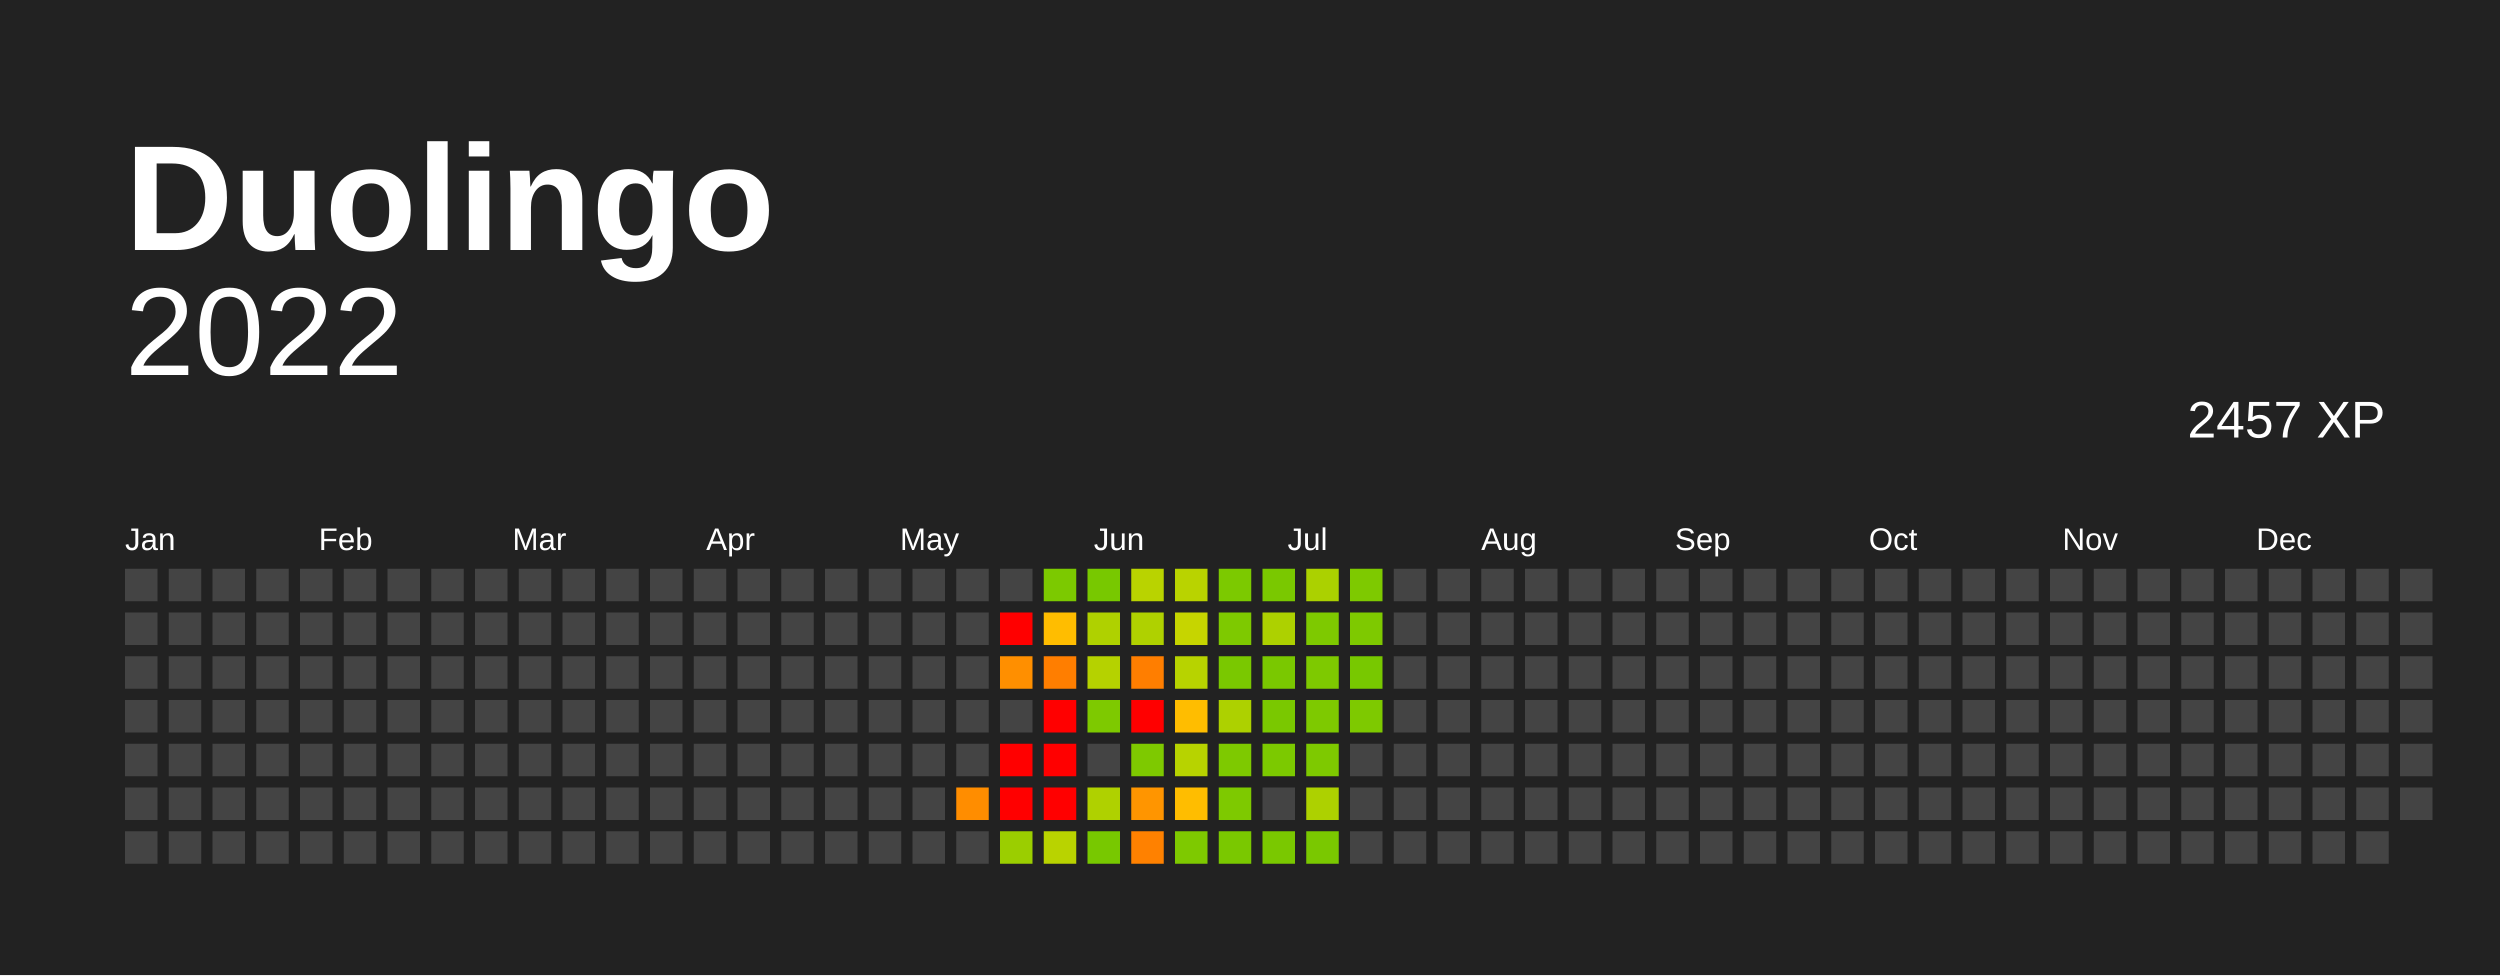
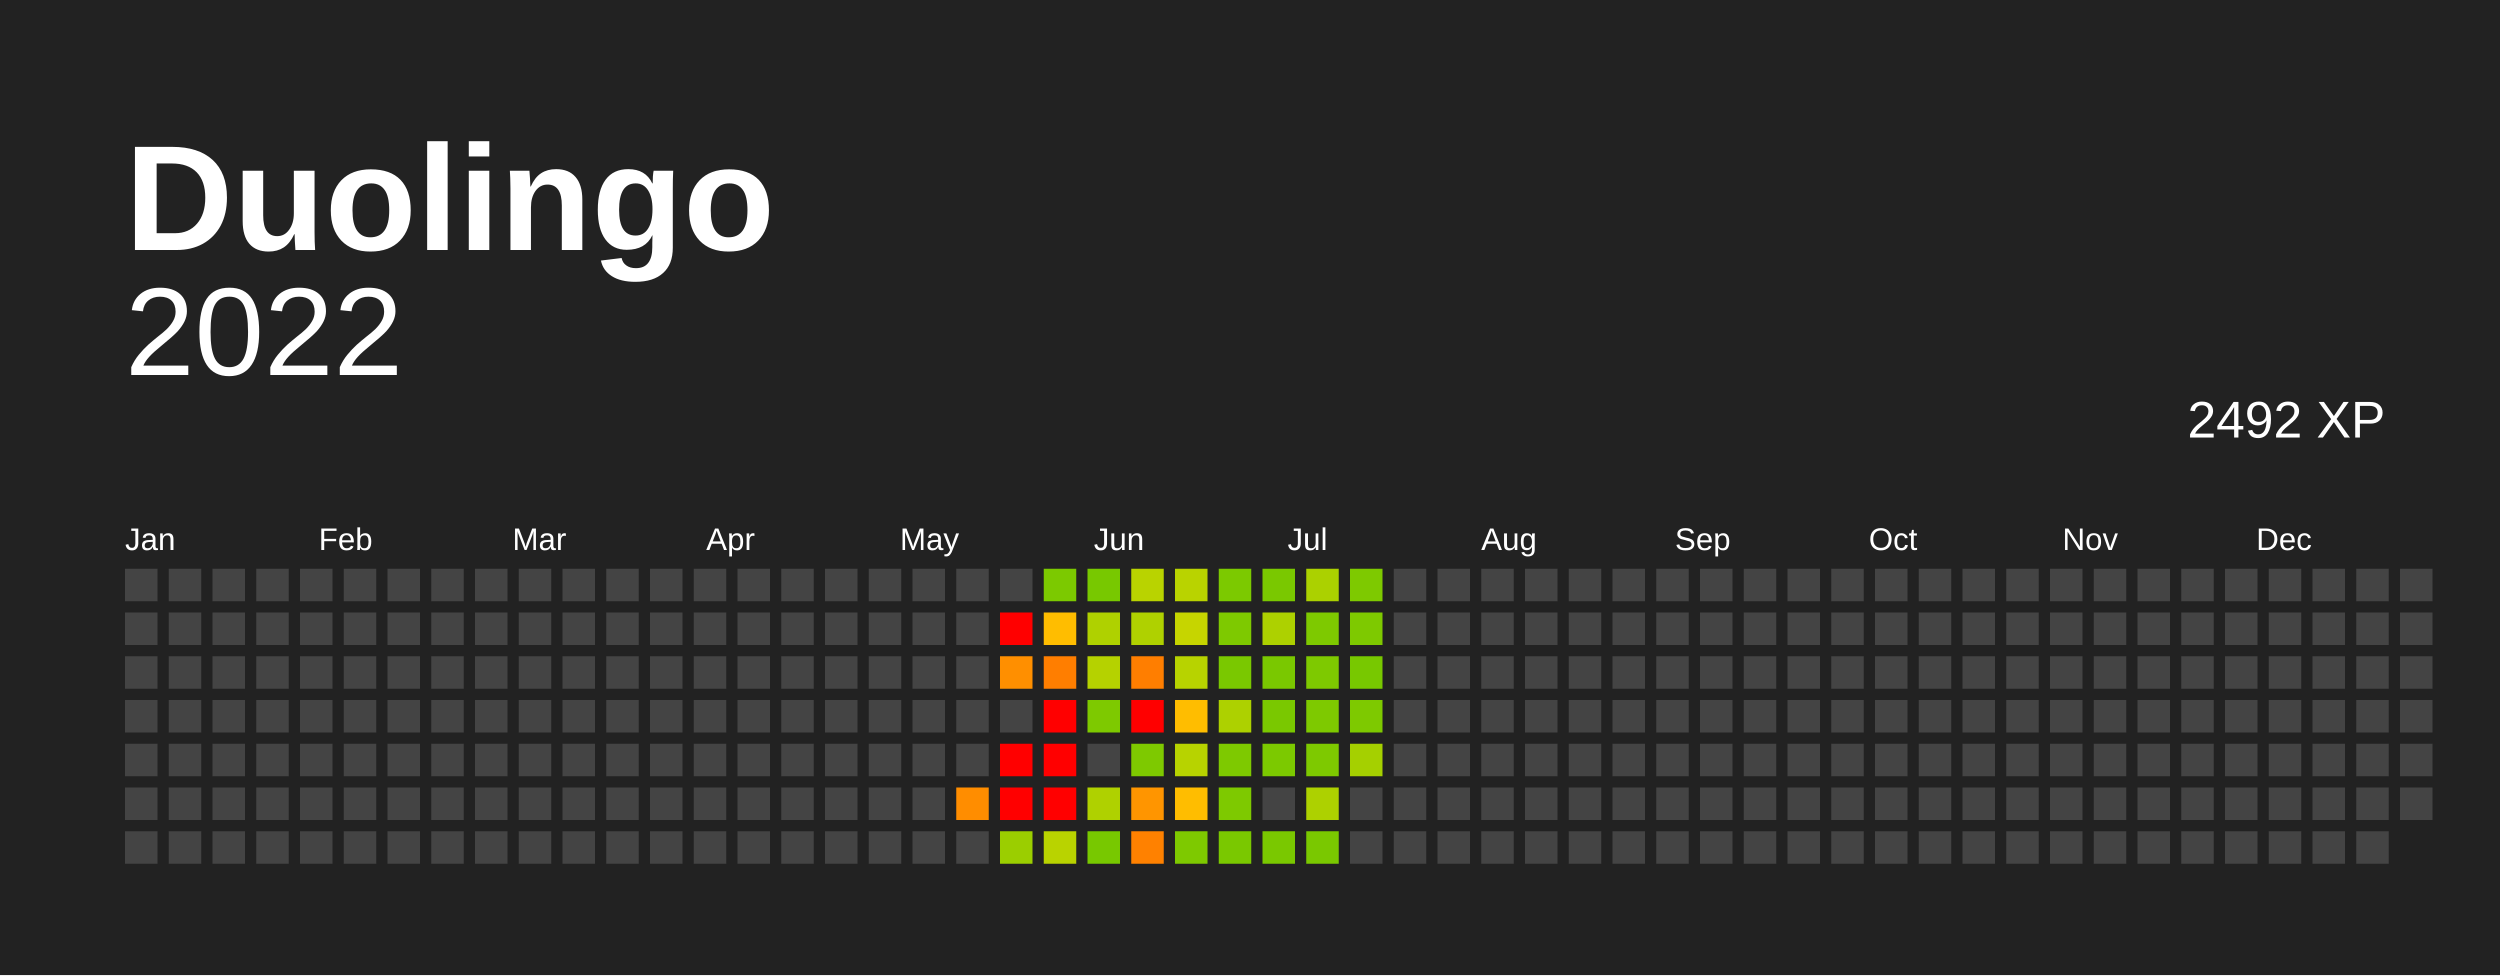
<svg xmlns="http://www.w3.org/2000/svg" baseProfile="full" height="78mm" version="1.1" viewBox="0,0,200,78" width="200mm">
  <defs />
  <rect fill="#222222" height="78" width="200" x="0" y="0" />
  <text fill="#FFFFFF" style="font-size:12px; font-family:Arial; font-weight:bold;" x="10" y="20"> Duolingo</text>
  <text alignment-baseline="hanging" fill="#FFFFFF" style="font-size:10.0px; font-family:Arial;" x="10" y="30">2022</text>
-   <text alignment-baseline="hanging" fill="#FFFFFF" style="font-size:4.125px; font-family:Arial;" x="175" y="35">2457 XP</text>
+   <text alignment-baseline="hanging" fill="#FFFFFF" style="font-size:4.125px; font-family:Arial;" x="175" y="35">2492 XP</text>
  <text fill="#FFFFFF" style="font-size:2.5px; font-family:Arial" x="10.0" y="44">Jan</text>
  <text fill="#FFFFFF" style="font-size:2.5px; font-family:Arial" x="25.5" y="44">Feb</text>
  <text fill="#FFFFFF" style="font-size:2.5px; font-family:Arial" x="41.0" y="44">Mar</text>
  <text fill="#FFFFFF" style="font-size:2.5px; font-family:Arial" x="56.5" y="44">Apr</text>
  <text fill="#FFFFFF" style="font-size:2.5px; font-family:Arial" x="72.0" y="44">May</text>
  <text fill="#FFFFFF" style="font-size:2.5px; font-family:Arial" x="87.5" y="44">Jun</text>
  <text fill="#FFFFFF" style="font-size:2.5px; font-family:Arial" x="103.0" y="44">Jul</text>
  <text fill="#FFFFFF" style="font-size:2.5px; font-family:Arial" x="118.5" y="44">Aug</text>
  <text fill="#FFFFFF" style="font-size:2.5px; font-family:Arial" x="134.0" y="44">Sep</text>
  <text fill="#FFFFFF" style="font-size:2.5px; font-family:Arial" x="149.5" y="44">Oct</text>
  <text fill="#FFFFFF" style="font-size:2.5px; font-family:Arial" x="165.0" y="44">Nov</text>
  <text fill="#FFFFFF" style="font-size:2.5px; font-family:Arial" x="180.5" y="44">Dec</text>
  <rect fill="#444444" height="2.6" width="2.6" x="10.0" y="45.5" />
  <rect fill="#444444" height="2.6" width="2.6" x="10.0" y="49.0" />
  <rect fill="#444444" height="2.6" width="2.6" x="10.0" y="52.5" />
  <rect fill="#444444" height="2.6" width="2.6" x="10.0" y="56.0" />
  <rect fill="#444444" height="2.6" width="2.6" x="10.0" y="59.5" />
  <rect fill="#444444" height="2.6" width="2.6" x="10.0" y="63.0" />
  <rect fill="#444444" height="2.6" width="2.6" x="10.0" y="66.5" />
  <rect fill="#444444" height="2.6" width="2.6" x="13.5" y="45.5" />
  <rect fill="#444444" height="2.6" width="2.6" x="13.5" y="49.0" />
  <rect fill="#444444" height="2.6" width="2.6" x="13.5" y="52.5" />
  <rect fill="#444444" height="2.6" width="2.6" x="13.5" y="56.0" />
  <rect fill="#444444" height="2.6" width="2.6" x="13.5" y="59.5" />
  <rect fill="#444444" height="2.6" width="2.6" x="13.5" y="63.0" />
  <rect fill="#444444" height="2.6" width="2.6" x="13.5" y="66.5" />
  <rect fill="#444444" height="2.6" width="2.6" x="17.0" y="45.5" />
  <rect fill="#444444" height="2.6" width="2.6" x="17.0" y="49.0" />
  <rect fill="#444444" height="2.6" width="2.6" x="17.0" y="52.5" />
  <rect fill="#444444" height="2.6" width="2.6" x="17.0" y="56.0" />
  <rect fill="#444444" height="2.6" width="2.6" x="17.0" y="59.5" />
  <rect fill="#444444" height="2.6" width="2.6" x="17.0" y="63.0" />
  <rect fill="#444444" height="2.6" width="2.6" x="17.0" y="66.5" />
  <rect fill="#444444" height="2.6" width="2.6" x="20.5" y="45.5" />
  <rect fill="#444444" height="2.6" width="2.6" x="20.5" y="49.0" />
  <rect fill="#444444" height="2.6" width="2.6" x="20.5" y="52.5" />
  <rect fill="#444444" height="2.6" width="2.6" x="20.5" y="56.0" />
  <rect fill="#444444" height="2.6" width="2.6" x="20.5" y="59.5" />
  <rect fill="#444444" height="2.6" width="2.6" x="20.5" y="63.0" />
  <rect fill="#444444" height="2.6" width="2.6" x="20.5" y="66.5" />
  <rect fill="#444444" height="2.6" width="2.6" x="24.0" y="45.5" />
  <rect fill="#444444" height="2.6" width="2.6" x="24.0" y="49.0" />
  <rect fill="#444444" height="2.6" width="2.6" x="24.0" y="52.5" />
  <rect fill="#444444" height="2.6" width="2.6" x="24.0" y="56.0" />
  <rect fill="#444444" height="2.6" width="2.6" x="24.0" y="59.5" />
  <rect fill="#444444" height="2.6" width="2.6" x="24.0" y="63.0" />
  <rect fill="#444444" height="2.6" width="2.6" x="24.0" y="66.5" />
  <rect fill="#444444" height="2.6" width="2.6" x="27.5" y="45.5" />
  <rect fill="#444444" height="2.6" width="2.6" x="27.5" y="49.0" />
  <rect fill="#444444" height="2.6" width="2.6" x="27.5" y="52.5" />
  <rect fill="#444444" height="2.6" width="2.6" x="27.5" y="56.0" />
  <rect fill="#444444" height="2.6" width="2.6" x="27.5" y="59.5" />
  <rect fill="#444444" height="2.6" width="2.6" x="27.5" y="63.0" />
  <rect fill="#444444" height="2.6" width="2.6" x="27.5" y="66.5" />
  <rect fill="#444444" height="2.6" width="2.6" x="31.0" y="45.5" />
  <rect fill="#444444" height="2.6" width="2.6" x="31.0" y="49.0" />
  <rect fill="#444444" height="2.6" width="2.6" x="31.0" y="52.5" />
  <rect fill="#444444" height="2.6" width="2.6" x="31.0" y="56.0" />
  <rect fill="#444444" height="2.6" width="2.6" x="31.0" y="59.5" />
  <rect fill="#444444" height="2.6" width="2.6" x="31.0" y="63.0" />
  <rect fill="#444444" height="2.6" width="2.6" x="31.0" y="66.5" />
  <rect fill="#444444" height="2.6" width="2.6" x="34.5" y="45.5" />
  <rect fill="#444444" height="2.6" width="2.6" x="34.5" y="49.0" />
  <rect fill="#444444" height="2.6" width="2.6" x="34.5" y="52.5" />
  <rect fill="#444444" height="2.6" width="2.6" x="34.5" y="56.0" />
  <rect fill="#444444" height="2.6" width="2.6" x="34.5" y="59.5" />
  <rect fill="#444444" height="2.6" width="2.6" x="34.5" y="63.0" />
  <rect fill="#444444" height="2.6" width="2.6" x="34.5" y="66.5" />
  <rect fill="#444444" height="2.6" width="2.6" x="38.0" y="45.5" />
  <rect fill="#444444" height="2.6" width="2.6" x="38.0" y="49.0" />
  <rect fill="#444444" height="2.6" width="2.6" x="38.0" y="52.5" />
  <rect fill="#444444" height="2.6" width="2.6" x="38.0" y="56.0" />
  <rect fill="#444444" height="2.6" width="2.6" x="38.0" y="59.5" />
  <rect fill="#444444" height="2.6" width="2.6" x="38.0" y="63.0" />
  <rect fill="#444444" height="2.6" width="2.6" x="38.0" y="66.5" />
  <rect fill="#444444" height="2.6" width="2.6" x="41.5" y="45.5" />
  <rect fill="#444444" height="2.6" width="2.6" x="41.5" y="49.0" />
  <rect fill="#444444" height="2.6" width="2.6" x="41.5" y="52.5" />
  <rect fill="#444444" height="2.6" width="2.6" x="41.5" y="56.0" />
  <rect fill="#444444" height="2.6" width="2.6" x="41.5" y="59.5" />
  <rect fill="#444444" height="2.6" width="2.6" x="41.5" y="63.0" />
  <rect fill="#444444" height="2.6" width="2.6" x="41.5" y="66.5" />
  <rect fill="#444444" height="2.6" width="2.6" x="45.0" y="45.5" />
  <rect fill="#444444" height="2.6" width="2.6" x="45.0" y="49.0" />
  <rect fill="#444444" height="2.6" width="2.6" x="45.0" y="52.5" />
  <rect fill="#444444" height="2.6" width="2.6" x="45.0" y="56.0" />
  <rect fill="#444444" height="2.6" width="2.6" x="45.0" y="59.5" />
  <rect fill="#444444" height="2.6" width="2.6" x="45.0" y="63.0" />
  <rect fill="#444444" height="2.6" width="2.6" x="45.0" y="66.5" />
  <rect fill="#444444" height="2.6" width="2.6" x="48.5" y="45.5" />
  <rect fill="#444444" height="2.6" width="2.6" x="48.5" y="49.0" />
  <rect fill="#444444" height="2.6" width="2.6" x="48.5" y="52.5" />
  <rect fill="#444444" height="2.6" width="2.6" x="48.5" y="56.0" />
  <rect fill="#444444" height="2.6" width="2.6" x="48.5" y="59.5" />
  <rect fill="#444444" height="2.6" width="2.6" x="48.5" y="63.0" />
  <rect fill="#444444" height="2.6" width="2.6" x="48.5" y="66.5" />
  <rect fill="#444444" height="2.6" width="2.6" x="52.0" y="45.5" />
  <rect fill="#444444" height="2.6" width="2.6" x="52.0" y="49.0" />
  <rect fill="#444444" height="2.6" width="2.6" x="52.0" y="52.5" />
  <rect fill="#444444" height="2.6" width="2.6" x="52.0" y="56.0" />
  <rect fill="#444444" height="2.6" width="2.6" x="52.0" y="59.5" />
  <rect fill="#444444" height="2.6" width="2.6" x="52.0" y="63.0" />
  <rect fill="#444444" height="2.6" width="2.6" x="52.0" y="66.5" />
  <rect fill="#444444" height="2.6" width="2.6" x="55.5" y="45.5" />
  <rect fill="#444444" height="2.6" width="2.6" x="55.5" y="49.0" />
  <rect fill="#444444" height="2.6" width="2.6" x="55.5" y="52.5" />
  <rect fill="#444444" height="2.6" width="2.6" x="55.5" y="56.0" />
  <rect fill="#444444" height="2.6" width="2.6" x="55.5" y="59.5" />
  <rect fill="#444444" height="2.6" width="2.6" x="55.5" y="63.0" />
  <rect fill="#444444" height="2.6" width="2.6" x="55.5" y="66.5" />
  <rect fill="#444444" height="2.6" width="2.6" x="59.0" y="45.5" />
  <rect fill="#444444" height="2.6" width="2.6" x="59.0" y="49.0" />
  <rect fill="#444444" height="2.6" width="2.6" x="59.0" y="52.5" />
  <rect fill="#444444" height="2.6" width="2.6" x="59.0" y="56.0" />
  <rect fill="#444444" height="2.6" width="2.6" x="59.0" y="59.5" />
  <rect fill="#444444" height="2.6" width="2.6" x="59.0" y="63.0" />
  <rect fill="#444444" height="2.6" width="2.6" x="59.0" y="66.5" />
  <rect fill="#444444" height="2.6" width="2.6" x="62.5" y="45.5" />
  <rect fill="#444444" height="2.6" width="2.6" x="62.5" y="49.0" />
  <rect fill="#444444" height="2.6" width="2.6" x="62.5" y="52.5" />
  <rect fill="#444444" height="2.6" width="2.6" x="62.5" y="56.0" />
  <rect fill="#444444" height="2.6" width="2.6" x="62.5" y="59.5" />
  <rect fill="#444444" height="2.6" width="2.6" x="62.5" y="63.0" />
  <rect fill="#444444" height="2.6" width="2.6" x="62.5" y="66.5" />
  <rect fill="#444444" height="2.6" width="2.6" x="66.0" y="45.5" />
  <rect fill="#444444" height="2.6" width="2.6" x="66.0" y="49.0" />
  <rect fill="#444444" height="2.6" width="2.6" x="66.0" y="52.5" />
  <rect fill="#444444" height="2.6" width="2.6" x="66.0" y="56.0" />
  <rect fill="#444444" height="2.6" width="2.6" x="66.0" y="59.5" />
  <rect fill="#444444" height="2.6" width="2.6" x="66.0" y="63.0" />
  <rect fill="#444444" height="2.6" width="2.6" x="66.0" y="66.5" />
  <rect fill="#444444" height="2.6" width="2.6" x="69.5" y="45.5" />
  <rect fill="#444444" height="2.6" width="2.6" x="69.5" y="49.0" />
  <rect fill="#444444" height="2.6" width="2.6" x="69.5" y="52.5" />
  <rect fill="#444444" height="2.6" width="2.6" x="69.5" y="56.0" />
  <rect fill="#444444" height="2.6" width="2.6" x="69.5" y="59.5" />
  <rect fill="#444444" height="2.6" width="2.6" x="69.5" y="63.0" />
  <rect fill="#444444" height="2.6" width="2.6" x="69.5" y="66.5" />
  <rect fill="#444444" height="2.6" width="2.6" x="73.0" y="45.5" />
  <rect fill="#444444" height="2.6" width="2.6" x="73.0" y="49.0" />
  <rect fill="#444444" height="2.6" width="2.6" x="73.0" y="52.5" />
  <rect fill="#444444" height="2.6" width="2.6" x="73.0" y="56.0" />
  <rect fill="#444444" height="2.6" width="2.6" x="73.0" y="59.5" />
  <rect fill="#444444" height="2.6" width="2.6" x="73.0" y="63.0" />
  <rect fill="#444444" height="2.6" width="2.6" x="73.0" y="66.5" />
  <rect fill="#444444" height="2.6" width="2.6" x="76.5" y="45.5" />
  <rect fill="#444444" height="2.6" width="2.6" x="76.5" y="49.0" />
  <rect fill="#444444" height="2.6" width="2.6" x="76.5" y="52.5" />
  <rect fill="#444444" height="2.6" width="2.6" x="76.5" y="56.0" />
  <rect fill="#444444" height="2.6" width="2.6" x="76.5" y="59.5" />
  <rect fill="#ff8d00" height="2.6" width="2.6" x="76.5" y="63.0" />
  <rect fill="#444444" height="2.6" width="2.6" x="76.5" y="66.5" />
  <rect fill="#444444" height="2.6" width="2.6" x="80.0" y="45.5" />
  <rect fill="red" height="2.6" width="2.6" x="80.0" y="49.0" />
  <rect fill="#ff8f00" height="2.6" width="2.6" x="80.0" y="52.5" />
  <rect fill="#444444" height="2.6" width="2.6" x="80.0" y="56.0" />
  <rect fill="red" height="2.6" width="2.6" x="80.0" y="59.5" />
  <rect fill="red" height="2.6" width="2.6" x="80.0" y="63.0" />
  <rect fill="#9bce00" height="2.6" width="2.6" x="80.0" y="66.5" />
  <rect fill="#7cc900" height="2.6" width="2.6" x="83.5" y="45.5" />
  <rect fill="#ffbd00" height="2.6" width="2.6" x="83.5" y="49.0" />
  <rect fill="#ff7e00" height="2.6" width="2.6" x="83.5" y="52.5" />
  <rect fill="red" height="2.6" width="2.6" x="83.5" y="56.0" />
  <rect fill="red" height="2.6" width="2.6" x="83.5" y="59.5" />
  <rect fill="red" height="2.6" width="2.6" x="83.5" y="63.0" />
  <rect fill="#b9d300" height="2.6" width="2.6" x="83.5" y="66.5" />
  <rect fill="#78c800" height="2.6" width="2.6" x="87.0" y="45.5" />
  <rect fill="#afd100" height="2.6" width="2.6" x="87.0" y="49.0" />
  <rect fill="#b5d200" height="2.6" width="2.6" x="87.0" y="52.5" />
  <rect fill="#7ec900" height="2.6" width="2.6" x="87.0" y="56.0" />
  <rect fill="#444444" height="2.6" width="2.6" x="87.0" y="59.5" />
  <rect fill="#afd100" height="2.6" width="2.6" x="87.0" y="63.0" />
  <rect fill="#78c800" height="2.6" width="2.6" x="87.0" y="66.5" />
  <rect fill="#b9d300" height="2.6" width="2.6" x="90.5" y="45.5" />
  <rect fill="#afd100" height="2.6" width="2.6" x="90.5" y="49.0" />
  <rect fill="#ff7e00" height="2.6" width="2.6" x="90.5" y="52.5" />
  <rect fill="red" height="2.6" width="2.6" x="90.5" y="56.0" />
  <rect fill="#7ec900" height="2.6" width="2.6" x="90.5" y="59.5" />
  <rect fill="#ff9500" height="2.6" width="2.6" x="90.5" y="63.0" />
  <rect fill="#ff8100" height="2.6" width="2.6" x="90.5" y="66.5" />
  <rect fill="#b9d300" height="2.6" width="2.6" x="94.0" y="45.5" />
  <rect fill="#c6d500" height="2.6" width="2.6" x="94.0" y="49.0" />
  <rect fill="#b7d300" height="2.6" width="2.6" x="94.0" y="52.5" />
  <rect fill="#ffbd00" height="2.6" width="2.6" x="94.0" y="56.0" />
  <rect fill="#b7d300" height="2.6" width="2.6" x="94.0" y="59.5" />
  <rect fill="#ffbd00" height="2.6" width="2.6" x="94.0" y="63.0" />
  <rect fill="#7ec900" height="2.6" width="2.6" x="94.0" y="66.5" />
  <rect fill="#7cc900" height="2.6" width="2.6" x="97.5" y="45.5" />
  <rect fill="#7ec900" height="2.6" width="2.6" x="97.5" y="49.0" />
  <rect fill="#7ac800" height="2.6" width="2.6" x="97.5" y="52.5" />
  <rect fill="#add100" height="2.6" width="2.6" x="97.5" y="56.0" />
  <rect fill="#7ec900" height="2.6" width="2.6" x="97.5" y="59.5" />
  <rect fill="#7ec900" height="2.6" width="2.6" x="97.5" y="63.0" />
  <rect fill="#7ac800" height="2.6" width="2.6" x="97.5" y="66.5" />
  <rect fill="#7ac800" height="2.6" width="2.6" x="101.0" y="45.5" />
  <rect fill="#add100" height="2.6" width="2.6" x="101.0" y="49.0" />
  <rect fill="#7ac800" height="2.6" width="2.6" x="101.0" y="52.5" />
  <rect fill="#7ac800" height="2.6" width="2.6" x="101.0" y="56.0" />
  <rect fill="#7cc900" height="2.6" width="2.6" x="101.0" y="59.5" />
  <rect fill="#444444" height="2.6" width="2.6" x="101.0" y="63.0" />
  <rect fill="#7ac800" height="2.6" width="2.6" x="101.0" y="66.5" />
  <rect fill="#abd100" height="2.6" width="2.6" x="104.5" y="45.5" />
  <rect fill="#7ec900" height="2.6" width="2.6" x="104.5" y="49.0" />
  <rect fill="#7ec900" height="2.6" width="2.6" x="104.5" y="52.5" />
  <rect fill="#7ec900" height="2.6" width="2.6" x="104.5" y="56.0" />
  <rect fill="#7ec900" height="2.6" width="2.6" x="104.5" y="59.5" />
  <rect fill="#add100" height="2.6" width="2.6" x="104.5" y="63.0" />
  <rect fill="#7ac800" height="2.6" width="2.6" x="104.5" y="66.5" />
  <rect fill="#7ec900" height="2.6" width="2.6" x="108.0" y="45.5" />
  <rect fill="#7ec900" height="2.6" width="2.6" x="108.0" y="49.0" />
  <rect fill="#78c800" height="2.6" width="2.6" x="108.0" y="52.5" />
  <rect fill="#7ec900" height="2.6" width="2.6" x="108.0" y="56.0" />
-   <rect fill="#444444" height="2.6" width="2.6" x="108.0" y="59.5" />
+   <rect fill="#a5d000" height="2.6" width="2.6" x="108.0" y="59.5" />
  <rect fill="#444444" height="2.6" width="2.6" x="108.0" y="63.0" />
  <rect fill="#444444" height="2.6" width="2.6" x="108.0" y="66.5" />
  <rect fill="#444444" height="2.6" width="2.6" x="111.5" y="45.5" />
  <rect fill="#444444" height="2.6" width="2.6" x="111.5" y="49.0" />
  <rect fill="#444444" height="2.6" width="2.6" x="111.5" y="52.5" />
  <rect fill="#444444" height="2.6" width="2.6" x="111.5" y="56.0" />
  <rect fill="#444444" height="2.6" width="2.6" x="111.5" y="59.5" />
  <rect fill="#444444" height="2.6" width="2.6" x="111.5" y="63.0" />
  <rect fill="#444444" height="2.6" width="2.6" x="111.5" y="66.5" />
  <rect fill="#444444" height="2.6" width="2.6" x="115.0" y="45.5" />
  <rect fill="#444444" height="2.6" width="2.6" x="115.0" y="49.0" />
  <rect fill="#444444" height="2.6" width="2.6" x="115.0" y="52.5" />
  <rect fill="#444444" height="2.6" width="2.6" x="115.0" y="56.0" />
  <rect fill="#444444" height="2.6" width="2.6" x="115.0" y="59.5" />
  <rect fill="#444444" height="2.6" width="2.6" x="115.0" y="63.0" />
  <rect fill="#444444" height="2.6" width="2.6" x="115.0" y="66.5" />
  <rect fill="#444444" height="2.6" width="2.6" x="118.5" y="45.5" />
  <rect fill="#444444" height="2.6" width="2.6" x="118.5" y="49.0" />
  <rect fill="#444444" height="2.6" width="2.6" x="118.5" y="52.5" />
  <rect fill="#444444" height="2.6" width="2.6" x="118.5" y="56.0" />
  <rect fill="#444444" height="2.6" width="2.6" x="118.5" y="59.5" />
  <rect fill="#444444" height="2.6" width="2.6" x="118.5" y="63.0" />
  <rect fill="#444444" height="2.6" width="2.6" x="118.5" y="66.5" />
  <rect fill="#444444" height="2.6" width="2.6" x="122.0" y="45.5" />
  <rect fill="#444444" height="2.6" width="2.6" x="122.0" y="49.0" />
  <rect fill="#444444" height="2.6" width="2.6" x="122.0" y="52.5" />
  <rect fill="#444444" height="2.6" width="2.6" x="122.0" y="56.0" />
  <rect fill="#444444" height="2.6" width="2.6" x="122.0" y="59.5" />
  <rect fill="#444444" height="2.6" width="2.6" x="122.0" y="63.0" />
  <rect fill="#444444" height="2.6" width="2.6" x="122.0" y="66.5" />
  <rect fill="#444444" height="2.6" width="2.6" x="125.5" y="45.5" />
  <rect fill="#444444" height="2.6" width="2.6" x="125.5" y="49.0" />
  <rect fill="#444444" height="2.6" width="2.6" x="125.5" y="52.5" />
  <rect fill="#444444" height="2.6" width="2.6" x="125.5" y="56.0" />
  <rect fill="#444444" height="2.6" width="2.6" x="125.5" y="59.5" />
  <rect fill="#444444" height="2.6" width="2.6" x="125.5" y="63.0" />
  <rect fill="#444444" height="2.6" width="2.6" x="125.5" y="66.5" />
  <rect fill="#444444" height="2.6" width="2.6" x="129.0" y="45.5" />
  <rect fill="#444444" height="2.6" width="2.6" x="129.0" y="49.0" />
  <rect fill="#444444" height="2.6" width="2.6" x="129.0" y="52.5" />
  <rect fill="#444444" height="2.6" width="2.6" x="129.0" y="56.0" />
  <rect fill="#444444" height="2.6" width="2.6" x="129.0" y="59.5" />
  <rect fill="#444444" height="2.6" width="2.6" x="129.0" y="63.0" />
  <rect fill="#444444" height="2.6" width="2.6" x="129.0" y="66.5" />
  <rect fill="#444444" height="2.6" width="2.6" x="132.5" y="45.5" />
  <rect fill="#444444" height="2.6" width="2.6" x="132.5" y="49.0" />
  <rect fill="#444444" height="2.6" width="2.6" x="132.5" y="52.5" />
  <rect fill="#444444" height="2.6" width="2.6" x="132.5" y="56.0" />
  <rect fill="#444444" height="2.6" width="2.6" x="132.5" y="59.5" />
  <rect fill="#444444" height="2.6" width="2.6" x="132.5" y="63.0" />
  <rect fill="#444444" height="2.6" width="2.6" x="132.5" y="66.5" />
  <rect fill="#444444" height="2.6" width="2.6" x="136.0" y="45.5" />
  <rect fill="#444444" height="2.6" width="2.6" x="136.0" y="49.0" />
  <rect fill="#444444" height="2.6" width="2.6" x="136.0" y="52.5" />
  <rect fill="#444444" height="2.6" width="2.6" x="136.0" y="56.0" />
  <rect fill="#444444" height="2.6" width="2.6" x="136.0" y="59.5" />
  <rect fill="#444444" height="2.6" width="2.6" x="136.0" y="63.0" />
  <rect fill="#444444" height="2.6" width="2.6" x="136.0" y="66.5" />
  <rect fill="#444444" height="2.6" width="2.6" x="139.5" y="45.5" />
  <rect fill="#444444" height="2.6" width="2.6" x="139.5" y="49.0" />
  <rect fill="#444444" height="2.6" width="2.6" x="139.5" y="52.5" />
  <rect fill="#444444" height="2.6" width="2.6" x="139.5" y="56.0" />
  <rect fill="#444444" height="2.6" width="2.6" x="139.5" y="59.5" />
  <rect fill="#444444" height="2.6" width="2.6" x="139.5" y="63.0" />
  <rect fill="#444444" height="2.6" width="2.6" x="139.5" y="66.5" />
  <rect fill="#444444" height="2.6" width="2.6" x="143.0" y="45.5" />
  <rect fill="#444444" height="2.6" width="2.6" x="143.0" y="49.0" />
  <rect fill="#444444" height="2.6" width="2.6" x="143.0" y="52.5" />
  <rect fill="#444444" height="2.6" width="2.6" x="143.0" y="56.0" />
  <rect fill="#444444" height="2.6" width="2.6" x="143.0" y="59.5" />
  <rect fill="#444444" height="2.6" width="2.6" x="143.0" y="63.0" />
  <rect fill="#444444" height="2.6" width="2.6" x="143.0" y="66.5" />
  <rect fill="#444444" height="2.6" width="2.6" x="146.5" y="45.5" />
  <rect fill="#444444" height="2.6" width="2.6" x="146.5" y="49.0" />
  <rect fill="#444444" height="2.6" width="2.6" x="146.5" y="52.5" />
  <rect fill="#444444" height="2.6" width="2.6" x="146.5" y="56.0" />
  <rect fill="#444444" height="2.6" width="2.6" x="146.5" y="59.5" />
  <rect fill="#444444" height="2.6" width="2.6" x="146.5" y="63.0" />
  <rect fill="#444444" height="2.6" width="2.6" x="146.5" y="66.5" />
  <rect fill="#444444" height="2.6" width="2.6" x="150.0" y="45.5" />
  <rect fill="#444444" height="2.6" width="2.6" x="150.0" y="49.0" />
  <rect fill="#444444" height="2.6" width="2.6" x="150.0" y="52.5" />
  <rect fill="#444444" height="2.6" width="2.6" x="150.0" y="56.0" />
  <rect fill="#444444" height="2.6" width="2.6" x="150.0" y="59.5" />
  <rect fill="#444444" height="2.6" width="2.6" x="150.0" y="63.0" />
  <rect fill="#444444" height="2.6" width="2.6" x="150.0" y="66.5" />
  <rect fill="#444444" height="2.6" width="2.6" x="153.5" y="45.5" />
  <rect fill="#444444" height="2.6" width="2.6" x="153.5" y="49.0" />
  <rect fill="#444444" height="2.6" width="2.6" x="153.5" y="52.5" />
  <rect fill="#444444" height="2.6" width="2.6" x="153.5" y="56.0" />
  <rect fill="#444444" height="2.6" width="2.6" x="153.5" y="59.5" />
  <rect fill="#444444" height="2.6" width="2.6" x="153.5" y="63.0" />
  <rect fill="#444444" height="2.6" width="2.6" x="153.5" y="66.5" />
  <rect fill="#444444" height="2.6" width="2.6" x="157.0" y="45.5" />
  <rect fill="#444444" height="2.6" width="2.6" x="157.0" y="49.0" />
  <rect fill="#444444" height="2.6" width="2.6" x="157.0" y="52.5" />
  <rect fill="#444444" height="2.6" width="2.6" x="157.0" y="56.0" />
  <rect fill="#444444" height="2.6" width="2.6" x="157.0" y="59.5" />
  <rect fill="#444444" height="2.6" width="2.6" x="157.0" y="63.0" />
  <rect fill="#444444" height="2.6" width="2.6" x="157.0" y="66.5" />
  <rect fill="#444444" height="2.6" width="2.6" x="160.5" y="45.5" />
  <rect fill="#444444" height="2.6" width="2.6" x="160.5" y="49.0" />
  <rect fill="#444444" height="2.6" width="2.6" x="160.5" y="52.5" />
  <rect fill="#444444" height="2.6" width="2.6" x="160.5" y="56.0" />
  <rect fill="#444444" height="2.6" width="2.6" x="160.5" y="59.5" />
  <rect fill="#444444" height="2.6" width="2.6" x="160.5" y="63.0" />
  <rect fill="#444444" height="2.6" width="2.6" x="160.5" y="66.5" />
  <rect fill="#444444" height="2.6" width="2.6" x="164.0" y="45.5" />
  <rect fill="#444444" height="2.6" width="2.6" x="164.0" y="49.0" />
  <rect fill="#444444" height="2.6" width="2.6" x="164.0" y="52.5" />
  <rect fill="#444444" height="2.6" width="2.6" x="164.0" y="56.0" />
  <rect fill="#444444" height="2.6" width="2.6" x="164.0" y="59.5" />
  <rect fill="#444444" height="2.6" width="2.6" x="164.0" y="63.0" />
  <rect fill="#444444" height="2.6" width="2.6" x="164.0" y="66.5" />
  <rect fill="#444444" height="2.6" width="2.6" x="167.5" y="45.5" />
  <rect fill="#444444" height="2.6" width="2.6" x="167.5" y="49.0" />
  <rect fill="#444444" height="2.6" width="2.6" x="167.5" y="52.5" />
  <rect fill="#444444" height="2.6" width="2.6" x="167.5" y="56.0" />
  <rect fill="#444444" height="2.6" width="2.6" x="167.5" y="59.5" />
  <rect fill="#444444" height="2.6" width="2.6" x="167.5" y="63.0" />
  <rect fill="#444444" height="2.6" width="2.6" x="167.5" y="66.5" />
  <rect fill="#444444" height="2.6" width="2.6" x="171.0" y="45.5" />
  <rect fill="#444444" height="2.6" width="2.6" x="171.0" y="49.0" />
  <rect fill="#444444" height="2.6" width="2.6" x="171.0" y="52.5" />
  <rect fill="#444444" height="2.6" width="2.6" x="171.0" y="56.0" />
  <rect fill="#444444" height="2.6" width="2.6" x="171.0" y="59.5" />
  <rect fill="#444444" height="2.6" width="2.6" x="171.0" y="63.0" />
  <rect fill="#444444" height="2.6" width="2.6" x="171.0" y="66.5" />
  <rect fill="#444444" height="2.6" width="2.6" x="174.5" y="45.5" />
  <rect fill="#444444" height="2.6" width="2.6" x="174.5" y="49.0" />
  <rect fill="#444444" height="2.6" width="2.6" x="174.5" y="52.5" />
  <rect fill="#444444" height="2.6" width="2.6" x="174.5" y="56.0" />
  <rect fill="#444444" height="2.6" width="2.6" x="174.5" y="59.5" />
  <rect fill="#444444" height="2.6" width="2.6" x="174.5" y="63.0" />
  <rect fill="#444444" height="2.6" width="2.6" x="174.5" y="66.5" />
  <rect fill="#444444" height="2.6" width="2.6" x="178.0" y="45.5" />
  <rect fill="#444444" height="2.6" width="2.6" x="178.0" y="49.0" />
  <rect fill="#444444" height="2.6" width="2.6" x="178.0" y="52.5" />
  <rect fill="#444444" height="2.6" width="2.6" x="178.0" y="56.0" />
  <rect fill="#444444" height="2.6" width="2.6" x="178.0" y="59.5" />
  <rect fill="#444444" height="2.6" width="2.6" x="178.0" y="63.0" />
  <rect fill="#444444" height="2.6" width="2.6" x="178.0" y="66.5" />
  <rect fill="#444444" height="2.6" width="2.6" x="181.5" y="45.5" />
  <rect fill="#444444" height="2.6" width="2.6" x="181.5" y="49.0" />
  <rect fill="#444444" height="2.6" width="2.6" x="181.5" y="52.5" />
  <rect fill="#444444" height="2.6" width="2.6" x="181.5" y="56.0" />
  <rect fill="#444444" height="2.6" width="2.6" x="181.5" y="59.5" />
  <rect fill="#444444" height="2.6" width="2.6" x="181.5" y="63.0" />
  <rect fill="#444444" height="2.6" width="2.6" x="181.5" y="66.5" />
  <rect fill="#444444" height="2.6" width="2.6" x="185.0" y="45.5" />
  <rect fill="#444444" height="2.6" width="2.6" x="185.0" y="49.0" />
  <rect fill="#444444" height="2.6" width="2.6" x="185.0" y="52.5" />
  <rect fill="#444444" height="2.6" width="2.6" x="185.0" y="56.0" />
  <rect fill="#444444" height="2.6" width="2.6" x="185.0" y="59.5" />
  <rect fill="#444444" height="2.6" width="2.6" x="185.0" y="63.0" />
  <rect fill="#444444" height="2.6" width="2.6" x="185.0" y="66.5" />
  <rect fill="#444444" height="2.6" width="2.6" x="188.5" y="45.5" />
  <rect fill="#444444" height="2.6" width="2.6" x="188.5" y="49.0" />
  <rect fill="#444444" height="2.6" width="2.6" x="188.5" y="52.5" />
  <rect fill="#444444" height="2.6" width="2.6" x="188.5" y="56.0" />
  <rect fill="#444444" height="2.6" width="2.6" x="188.5" y="59.5" />
  <rect fill="#444444" height="2.6" width="2.6" x="188.5" y="63.0" />
  <rect fill="#444444" height="2.6" width="2.6" x="188.5" y="66.5" />
  <rect fill="#444444" height="2.6" width="2.6" x="192.0" y="45.5" />
  <rect fill="#444444" height="2.6" width="2.6" x="192.0" y="49.0" />
  <rect fill="#444444" height="2.6" width="2.6" x="192.0" y="52.5" />
  <rect fill="#444444" height="2.6" width="2.6" x="192.0" y="56.0" />
  <rect fill="#444444" height="2.6" width="2.6" x="192.0" y="59.5" />
  <rect fill="#444444" height="2.6" width="2.6" x="192.0" y="63.0" />
</svg>
